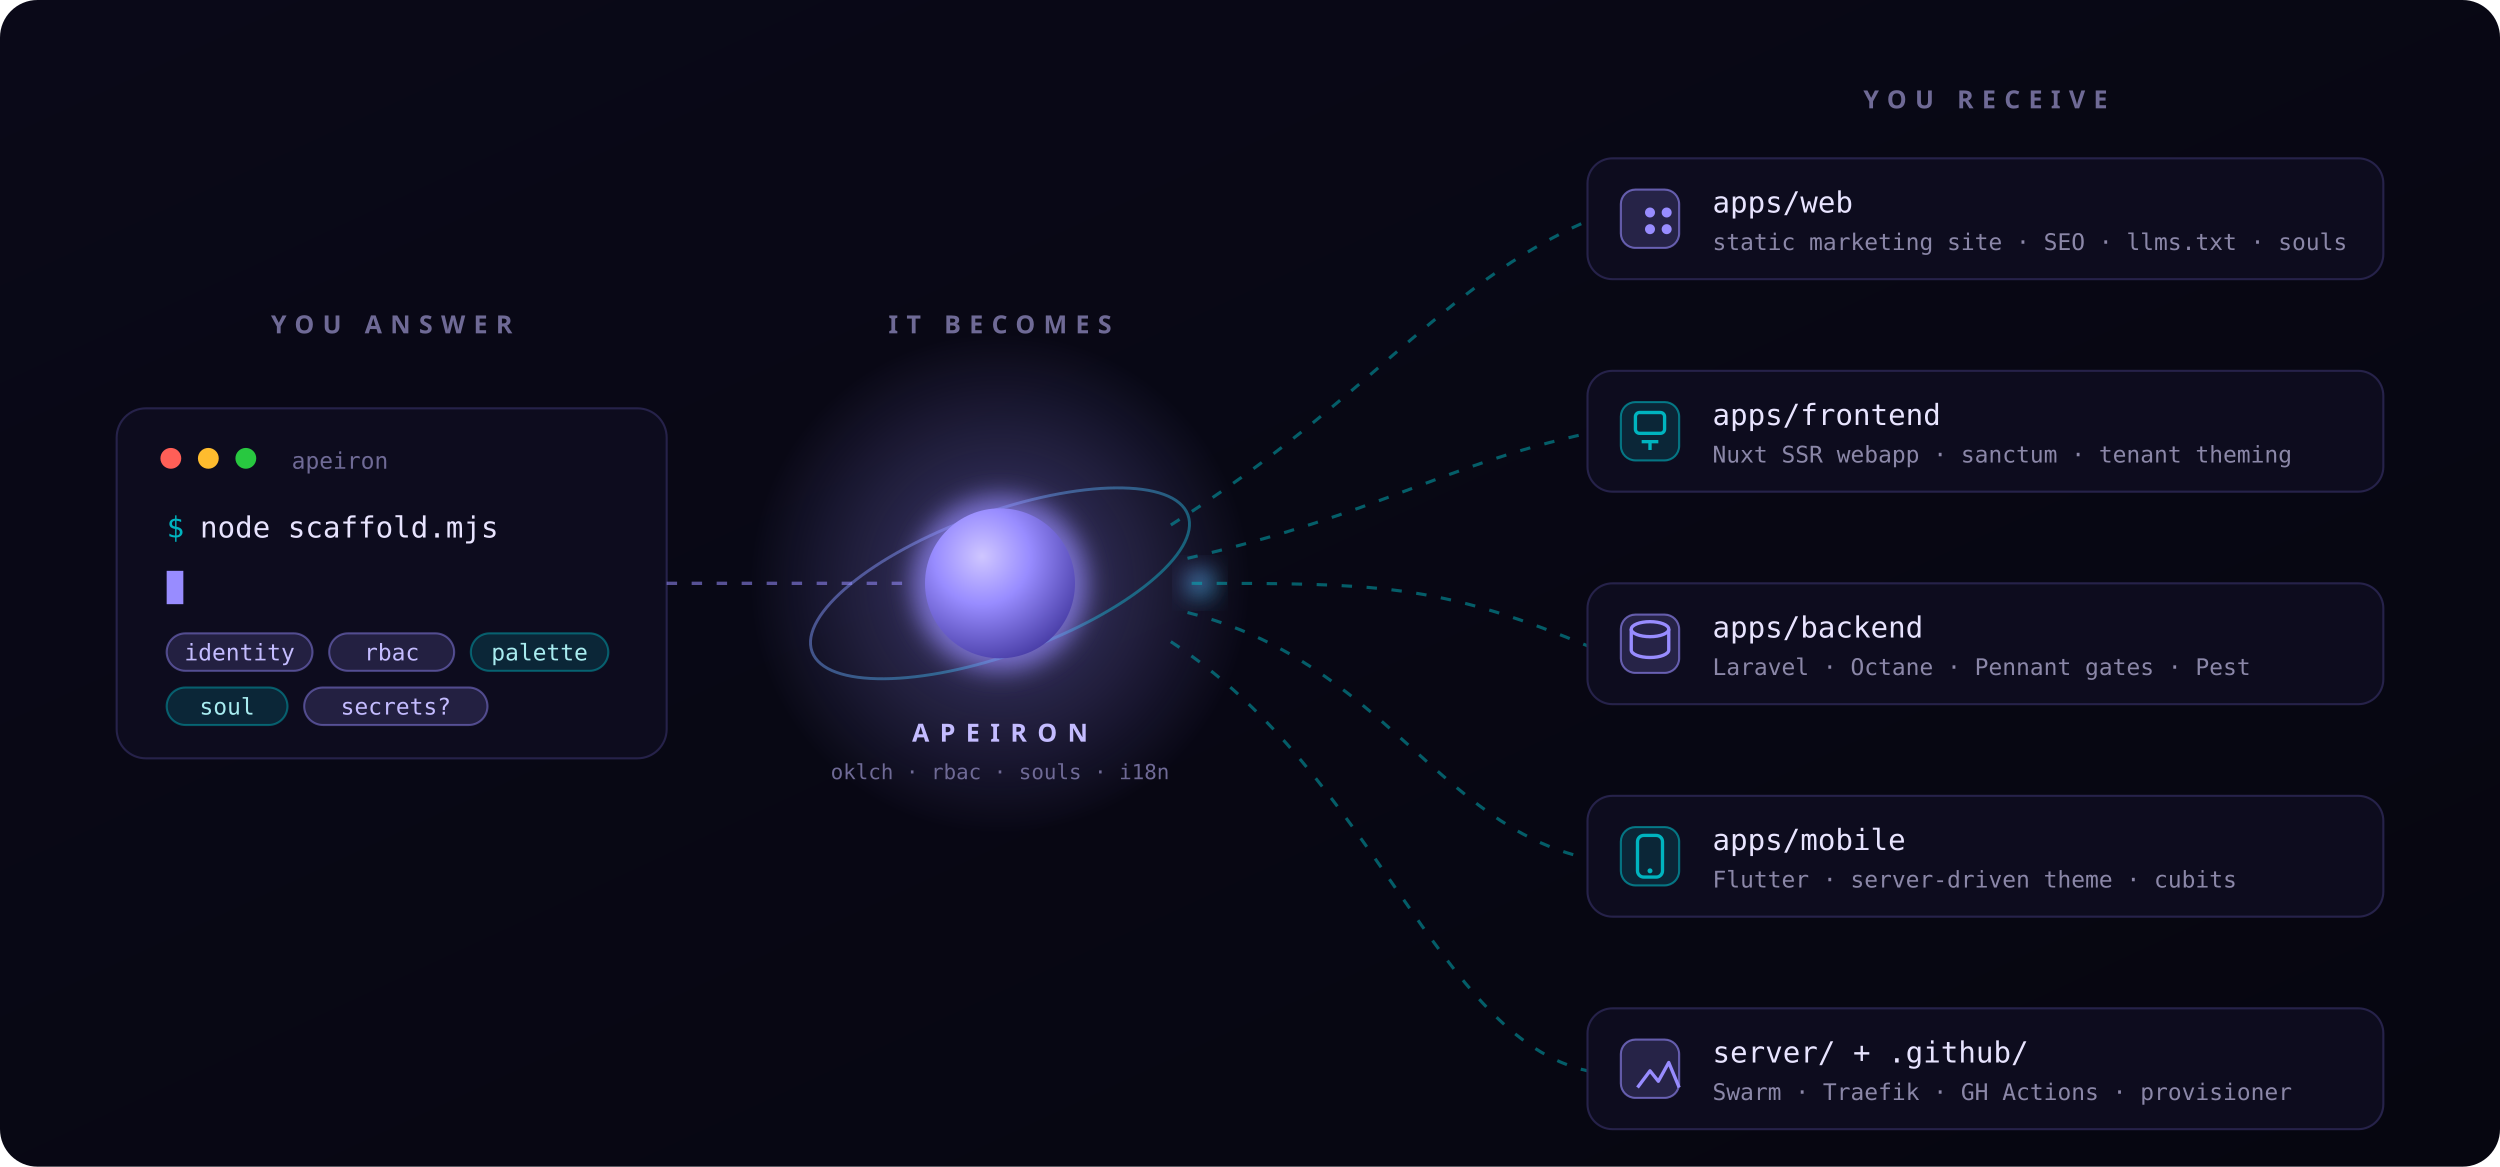
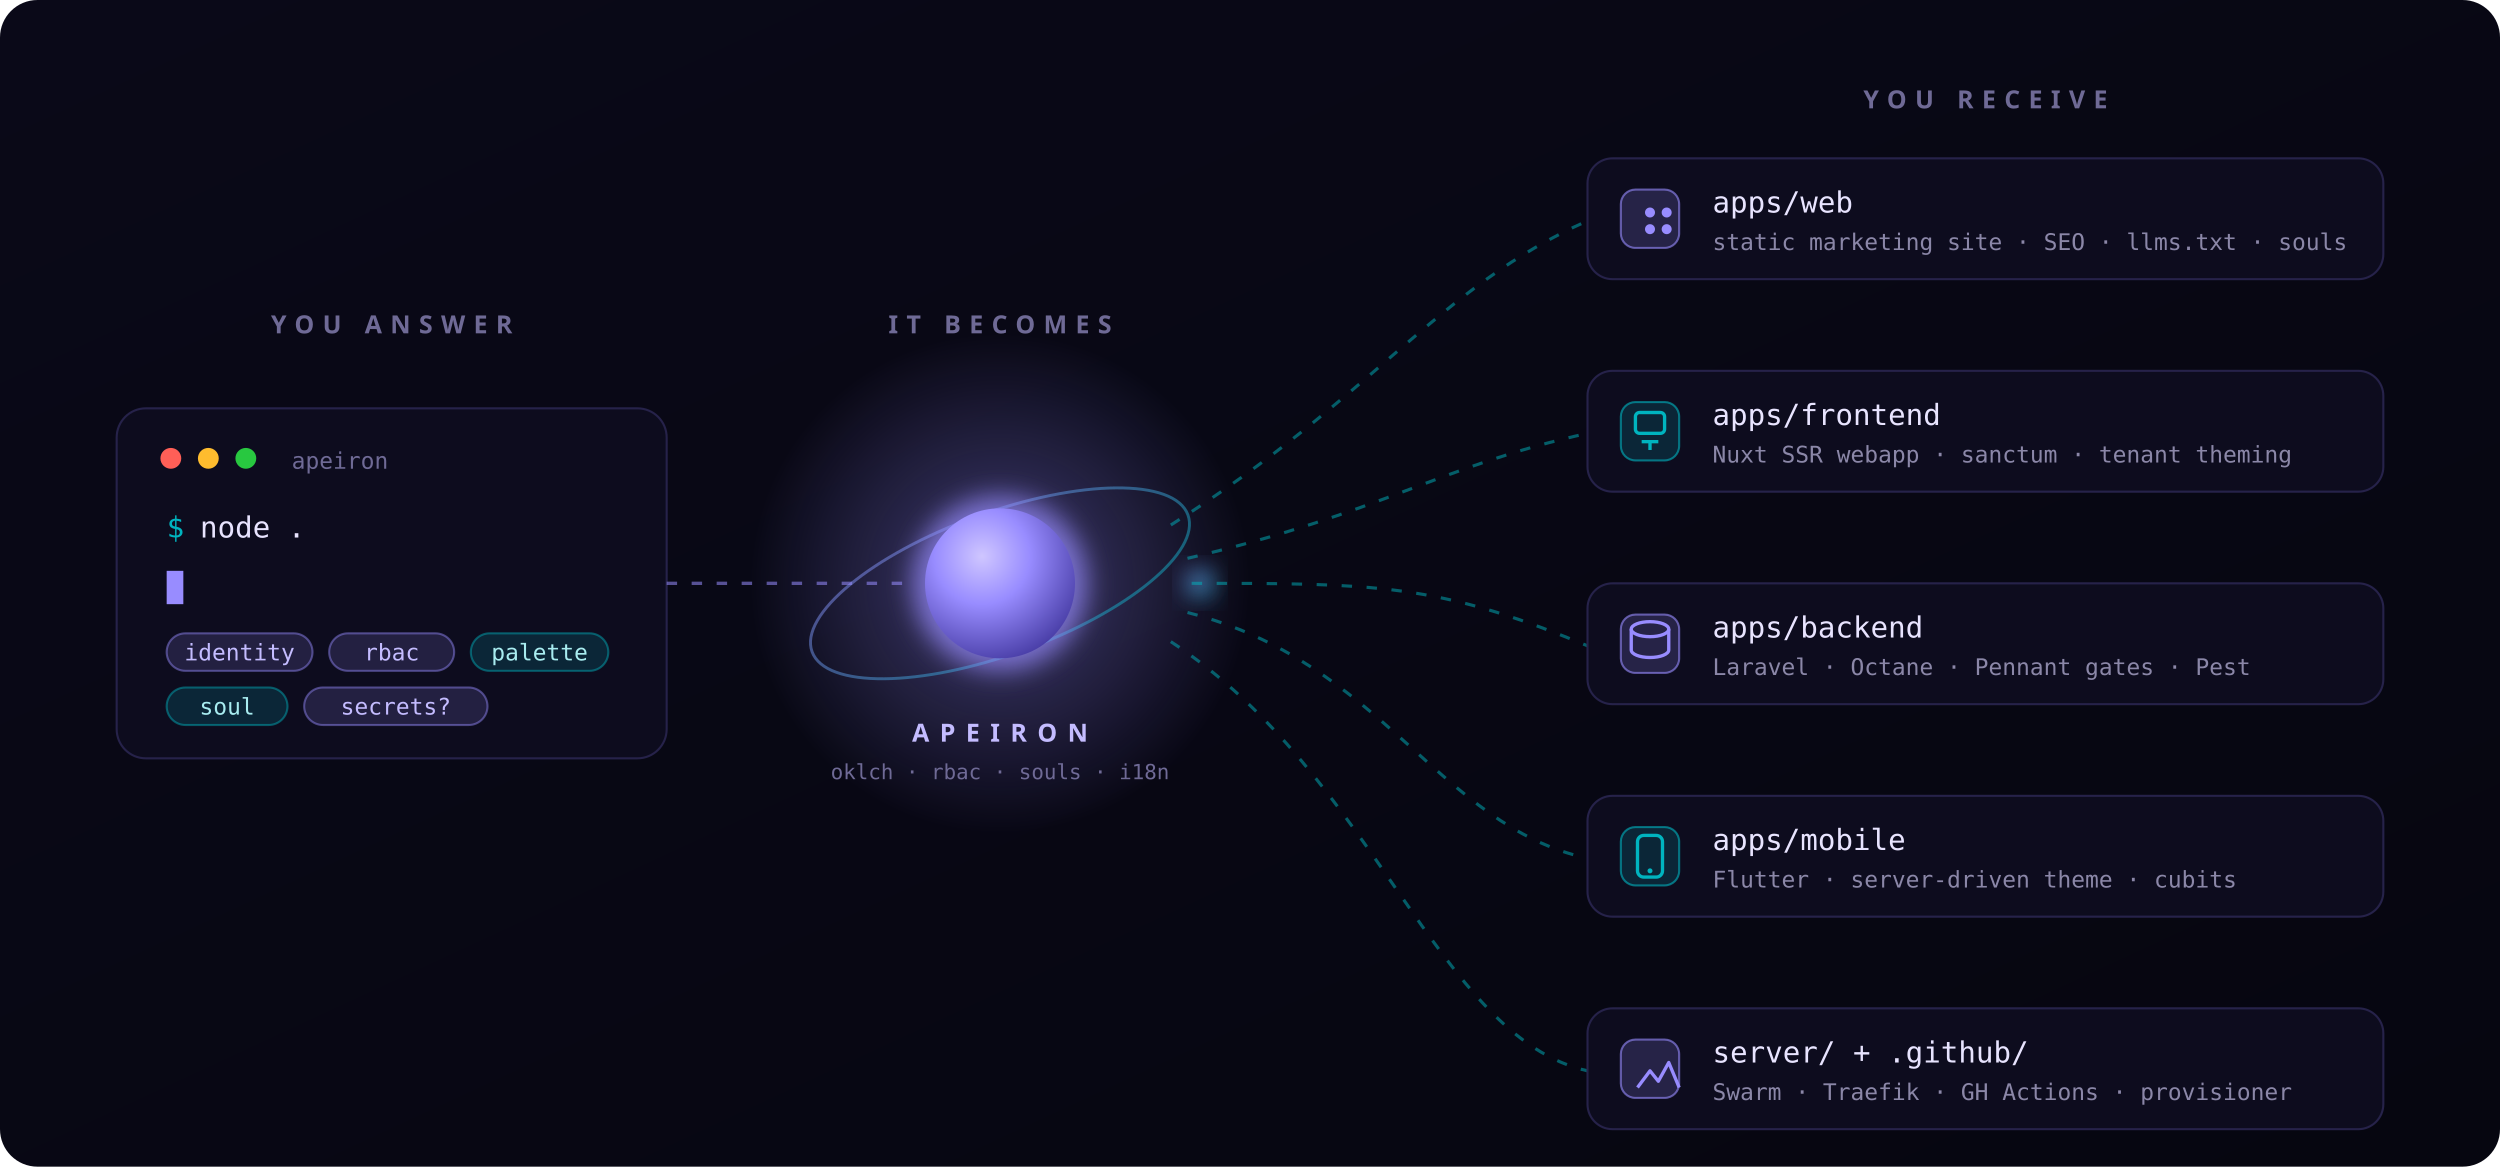
<svg xmlns="http://www.w3.org/2000/svg" width="1200" height="560" viewBox="0 0 1200 560" role="img" aria-label="Apeiron pipeline — one command to a full platform">
  <defs>
    <linearGradient id="f-bg" x1="0" y1="0" x2="1" y2="1">
      <stop offset="0%" stop-color="#0a0918" />
      <stop offset="100%" stop-color="#060610" />
    </linearGradient>
    <radialGradient id="f-core" cx="38%" cy="32%" r="80%">
      <stop offset="0%" stop-color="#cfc6ff" />
      <stop offset="40%" stop-color="#988cff" />
      <stop offset="100%" stop-color="#3a2f96" />
    </radialGradient>
    <radialGradient id="f-halo" cx="50%" cy="50%" r="50%">
      <stop offset="0%" stop-color="#988cff" stop-opacity="0.4" />
      <stop offset="100%" stop-color="#988cff" stop-opacity="0" />
    </radialGradient>
    <linearGradient id="f-ring" x1="0" y1="0" x2="1" y2="1">
      <stop offset="0%" stop-color="#988cff" />
      <stop offset="100%" stop-color="#00b4bf" />
    </linearGradient>
    <filter id="f-soft" x="-60%" y="-60%" width="220%" height="220%">
      <feGaussianBlur stdDeviation="6" />
    </filter>
  </defs>
  <rect width="1200" height="560" rx="18" fill="url(#f-bg)" />
  <g>
    <rect x="56" y="196" width="264" height="168" rx="14" fill="#0d0c1e" stroke="#26224a" />
    <circle cx="82" cy="220" r="5" fill="#ff5f57" />
    <circle cx="100" cy="220" r="5" fill="#febc2e" />
    <circle cx="118" cy="220" r="5" fill="#28c840" />
    <text x="140" y="225" font-family="ui-monospace, Menlo, monospace" font-size="11" fill="#6f6a96">apeiron</text>
    <text x="80" y="258" font-family="ui-monospace, Menlo, monospace" font-size="14" fill="#00b4bf">$</text>
-     <text x="96" y="258" font-family="ui-monospace, Menlo, monospace" font-size="14" fill="#e8e4ff">node scaffold.mjs</text>
+     <text x="96" y="258" font-family="ui-monospace, Menlo, monospace" font-size="14" fill="#e8e4ff">node .</text>
    <rect x="80" y="274" width="8" height="16" fill="#988cff">
      <animate attributeName="opacity" values="1;0;1" dur="1.1s" repeatCount="indefinite" />
    </rect>
    <g font-family="ui-monospace, Menlo, monospace" font-size="11">
      <rect x="80" y="304" width="70" height="18" rx="9" fill="#988cff" fill-opacity="0.16" stroke="#988cff" stroke-opacity="0.45" />
      <text x="115" y="317" text-anchor="middle" fill="#c4bcff">identity</text>
      <rect x="158" y="304" width="60" height="18" rx="9" fill="#988cff" fill-opacity="0.16" stroke="#988cff" stroke-opacity="0.45" />
      <text x="188" y="317" text-anchor="middle" fill="#c4bcff">rbac</text>
      <rect x="226" y="304" width="66" height="18" rx="9" fill="#00b4bf" fill-opacity="0.16" stroke="#00b4bf" stroke-opacity="0.45" />
      <text x="259" y="317" text-anchor="middle" fill="#a8ecf0">palette</text>
      <rect x="80" y="330" width="58" height="18" rx="9" fill="#00b4bf" fill-opacity="0.16" stroke="#00b4bf" stroke-opacity="0.45" />
      <text x="109" y="343" text-anchor="middle" fill="#a8ecf0">soul</text>
      <rect x="146" y="330" width="88" height="18" rx="9" fill="#988cff" fill-opacity="0.16" stroke="#988cff" stroke-opacity="0.45" />
      <text x="190" y="343" text-anchor="middle" fill="#c4bcff">secrets?</text>
    </g>
  </g>
  <g transform="translate(480 280)">
    <circle r="120" fill="url(#f-halo)" />
    <g>
      <animateTransform attributeName="transform" type="rotate" from="0" to="360" dur="30s" repeatCount="indefinite" />
      <ellipse rx="96" ry="34" fill="none" stroke="url(#f-ring)" stroke-opacity="0.5" stroke-width="1.4" transform="rotate(-20)" />
      <circle cx="96" cy="0" r="6" fill="url(#f-ring)" filter="url(#f-soft)" />
    </g>
    <circle r="42" fill="#988cff" filter="url(#f-soft)" opacity="0.7" />
    <circle r="36" fill="url(#f-core)" />
    <text x="0" y="76" text-anchor="middle" font-family="system-ui, sans-serif" font-size="12" font-weight="700" letter-spacing="5" fill="#c4bcff">APEIRON</text>
    <text x="0" y="94" text-anchor="middle" font-family="ui-monospace, Menlo, monospace" font-size="10" fill="#6f6a96">oklch · rbac · souls · i18n</text>
  </g>
  <g fill="none" stroke="#988cff" stroke-opacity="0.55" stroke-width="1.6" stroke-dasharray="5 7">
    <path d="M320 280 C 380 280, 400 280, 436 280">
      <animate attributeName="stroke-dashoffset" from="0" to="-24" dur="1.2s" repeatCount="indefinite" />
    </path>
  </g>
  <g fill="none" stroke="#00b4bf" stroke-opacity="0.5" stroke-width="1.5" stroke-dasharray="5 7">
    <path d="M562 252 C 660 190, 690 138, 762 106">
      <animate attributeName="stroke-dashoffset" from="0" to="-24" dur="1.2s" repeatCount="indefinite" />
    </path>
    <path d="M570 268 C 664 246, 690 224, 762 208">
      <animate attributeName="stroke-dashoffset" from="0" to="-24" dur="1.2s" repeatCount="indefinite" />
    </path>
    <path d="M572 280 C 660 280, 690 280, 762 310">
      <animate attributeName="stroke-dashoffset" from="0" to="-24" dur="1.2s" repeatCount="indefinite" />
    </path>
    <path d="M570 294 C 664 318, 690 396, 762 412">
      <animate attributeName="stroke-dashoffset" from="0" to="-24" dur="1.2s" repeatCount="indefinite" />
    </path>
    <path d="M562 308 C 660 372, 690 498, 762 514">
      <animate attributeName="stroke-dashoffset" from="0" to="-24" dur="1.2s" repeatCount="indefinite" />
    </path>
  </g>
  <g font-family="ui-monospace, Menlo, monospace">
    <g transform="translate(762 76)">
      <rect width="382" height="58" rx="12" fill="#0d0c1e" stroke="#26224a" />
      <rect x="16" y="15" width="28" height="28" rx="7" fill="#988cff" fill-opacity="0.18" stroke="#988cff" stroke-opacity="0.6" />
      <circle cx="30" cy="26" r="2.4" fill="#988cff" />
      <circle cx="38" cy="26" r="2.4" fill="#988cff" />
      <circle cx="30" cy="34" r="2.4" fill="#988cff" />
      <circle cx="38" cy="34" r="2.4" fill="#988cff" />
      <text x="60" y="26" font-size="14" fill="#e8e4ff">apps/web</text>
      <text x="60" y="44" font-size="11" fill="#8b87a8">static marketing site · SEO · llms.txt · souls</text>
    </g>
    <g transform="translate(762 178)">
      <rect width="382" height="58" rx="12" fill="#0d0c1e" stroke="#26224a" />
      <rect x="16" y="15" width="28" height="28" rx="7" fill="#00b4bf" fill-opacity="0.16" stroke="#00b4bf" stroke-opacity="0.6" />
      <rect x="23" y="20" width="14" height="10" rx="2" fill="none" stroke="#00b4bf" stroke-width="1.6" />
      <path d="M26 34 h8 M30 34 v4" stroke="#00b4bf" stroke-width="1.6" fill="none" />
      <text x="60" y="26" font-size="14" fill="#e8e4ff">apps/frontend</text>
      <text x="60" y="44" font-size="11" fill="#8b87a8">Nuxt SSR webapp · sanctum · tenant theming</text>
    </g>
    <g transform="translate(762 280)">
      <rect width="382" height="58" rx="12" fill="#0d0c1e" stroke="#26224a" />
      <rect x="16" y="15" width="28" height="28" rx="7" fill="#988cff" fill-opacity="0.18" stroke="#988cff" stroke-opacity="0.6" />
      <ellipse cx="30" cy="22" rx="9" ry="3.6" fill="none" stroke="#988cff" stroke-width="1.6" />
      <path d="M21 22 v10 a9 3.6 0 0 0 18 0 v-10" fill="none" stroke="#988cff" stroke-width="1.6" />
      <text x="60" y="26" font-size="14" fill="#e8e4ff">apps/backend</text>
      <text x="60" y="44" font-size="11" fill="#8b87a8">Laravel · Octane · Pennant gates · Pest</text>
    </g>
    <g transform="translate(762 382)">
      <rect width="382" height="58" rx="12" fill="#0d0c1e" stroke="#26224a" />
      <rect x="16" y="15" width="28" height="28" rx="7" fill="#00b4bf" fill-opacity="0.16" stroke="#00b4bf" stroke-opacity="0.6" />
      <rect x="24" y="19" width="12" height="20" rx="3" fill="none" stroke="#00b4bf" stroke-width="1.6" />
      <circle cx="30" cy="36" r="1.2" fill="#00b4bf" />
      <text x="60" y="26" font-size="14" fill="#e8e4ff">apps/mobile</text>
      <text x="60" y="44" font-size="11" fill="#8b87a8">Flutter · server-driven theme · cubits</text>
    </g>
    <g transform="translate(762 484)">
      <rect width="382" height="58" rx="12" fill="#0d0c1e" stroke="#26224a" />
      <rect x="16" y="15" width="28" height="28" rx="7" fill="#988cff" fill-opacity="0.18" stroke="#988cff" stroke-opacity="0.6" />
      <path d="M24 38 l6 -8 l4 5 l5 -9 l5 12" fill="none" stroke="#988cff" stroke-width="1.6" stroke-linejoin="round" />
      <text x="60" y="26" font-size="14" fill="#e8e4ff">server/ + .github/</text>
      <text x="60" y="44" font-size="11" fill="#8b87a8">Swarm · Traefik · GH Actions · provisioner</text>
    </g>
  </g>
  <text x="188" y="160" text-anchor="middle" font-family="system-ui, sans-serif" font-size="12" font-weight="700" letter-spacing="4" fill="#6f6a96">YOU ANSWER</text>
  <text x="480" y="160" text-anchor="middle" font-family="system-ui, sans-serif" font-size="12" font-weight="700" letter-spacing="4" fill="#6f6a96">IT BECOMES</text>
  <text x="953" y="52" text-anchor="middle" font-family="system-ui, sans-serif" font-size="12" font-weight="700" letter-spacing="4" fill="#6f6a96">YOU RECEIVE</text>
</svg>
